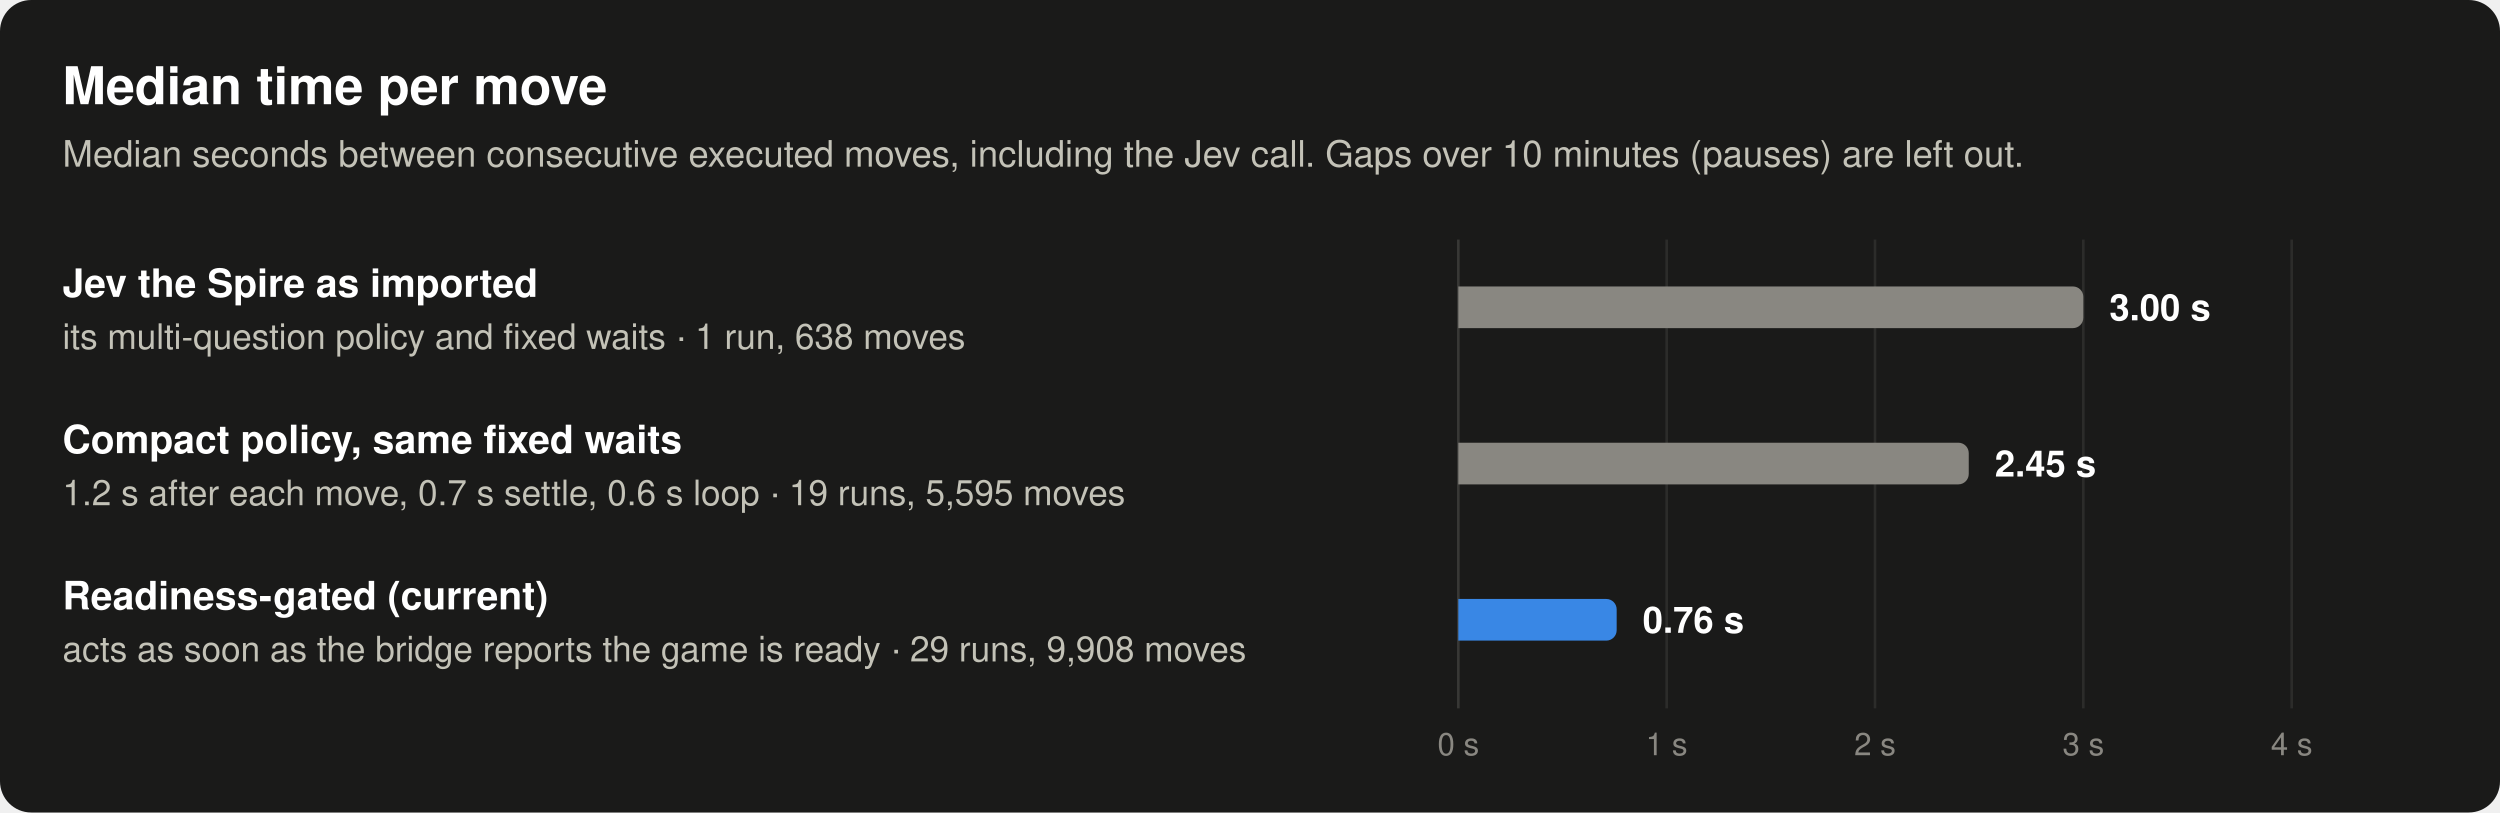
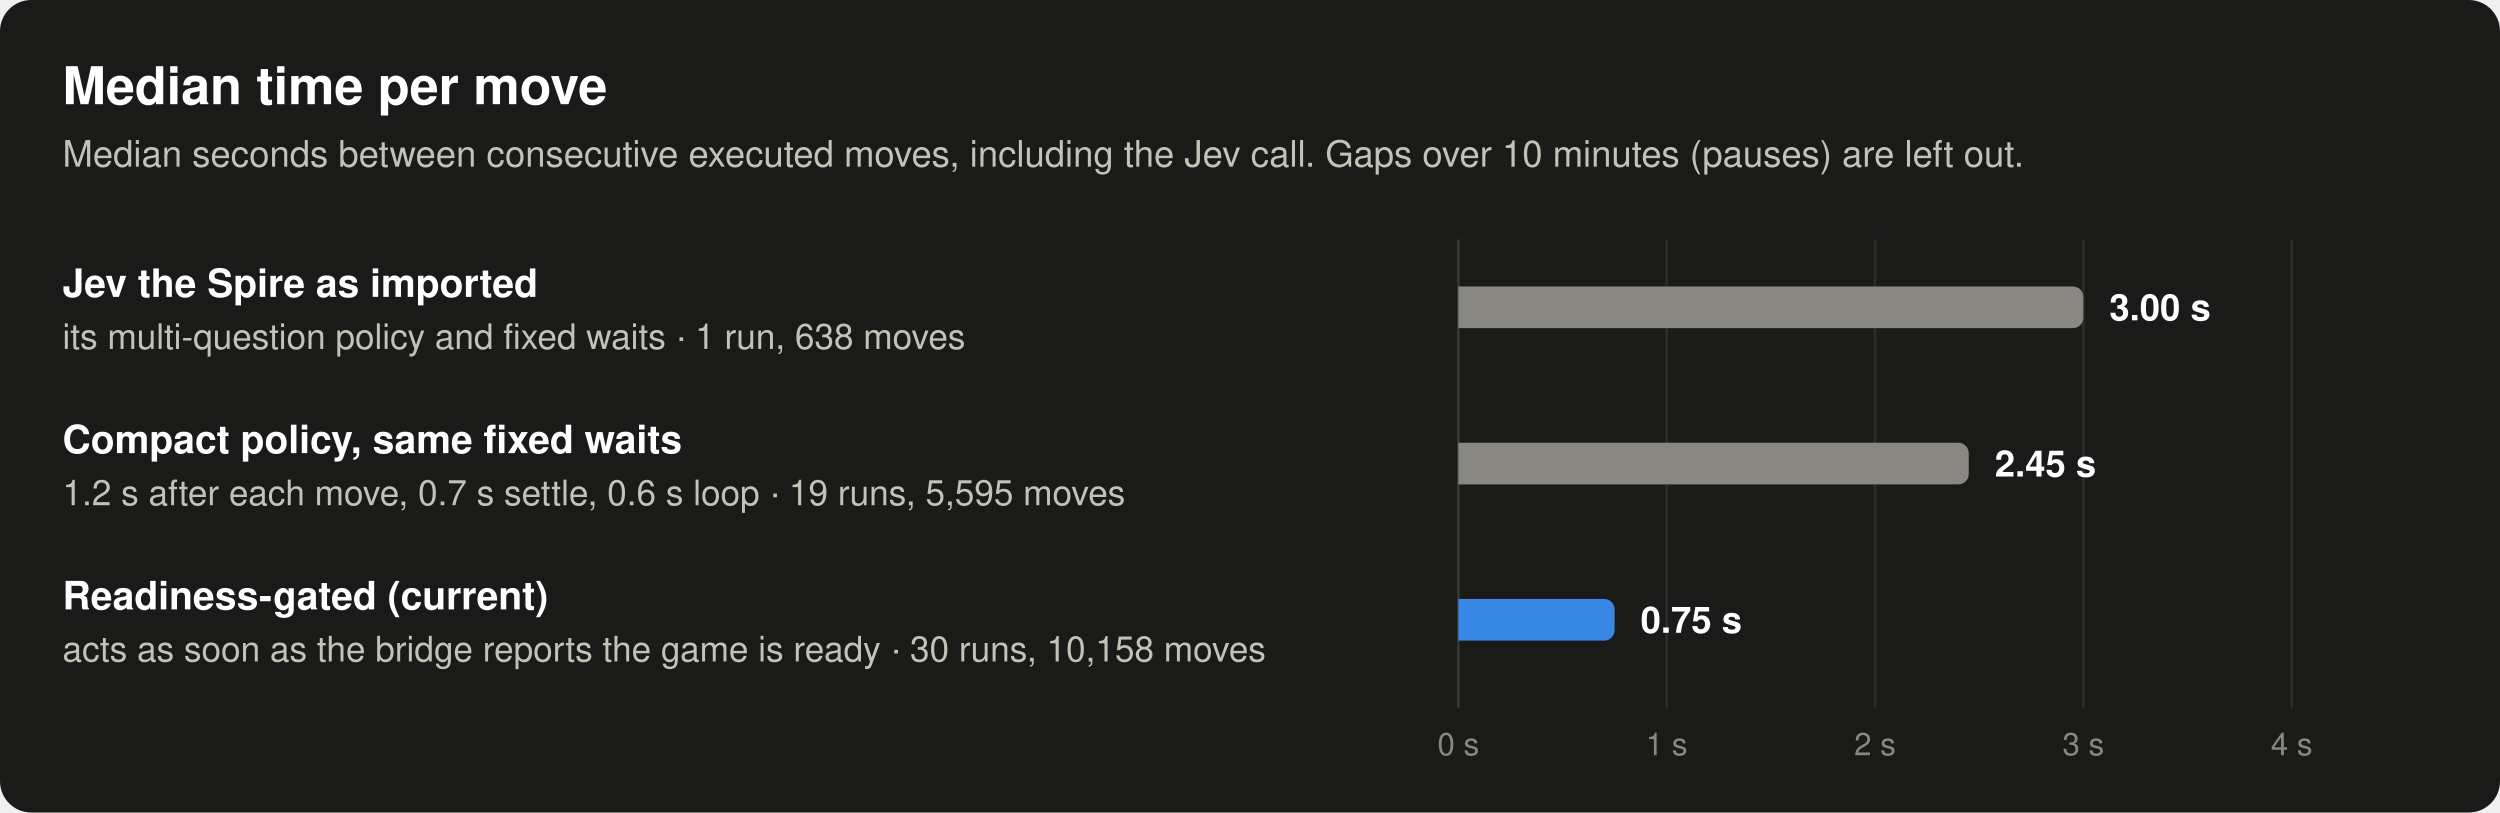
<svg xmlns="http://www.w3.org/2000/svg" width="960" height="312" viewBox="0 0 960 312" role="img" aria-labelledby="t d" font-family="system-ui, -apple-system, 'Segoe UI', Helvetica, Arial, sans-serif">
  <rect width="960" height="312" rx="12" fill="#1a1a19" />
  <text x="24" y="40" font-size="20" font-weight="600" fill="#ffffff" text-anchor="start">Median time per move</text>
  <text x="24" y="64" font-size="14" font-weight="400" fill="#c3c2b7" text-anchor="start">Median seconds between consecutive executed moves, including the Jev call. Gaps over 10 minutes (pauses) are left out.</text>
  <line x1="560" y1="92" x2="560" y2="272" stroke="#383835" stroke-width="1" />
  <line x1="640" y1="92" x2="640" y2="272" stroke="#2c2c2a" stroke-width="1" />
  <line x1="720" y1="92" x2="720" y2="272" stroke="#2c2c2a" stroke-width="1" />
  <line x1="800" y1="92" x2="800" y2="272" stroke="#2c2c2a" stroke-width="1" />
  <line x1="880" y1="92" x2="880" y2="272" stroke="#2c2c2a" stroke-width="1" />
  <text x="24" y="114" font-size="15" font-weight="600" fill="#ffffff" text-anchor="start">Jev the Spire as imported</text>
  <text x="24" y="134" font-size="13.5" font-weight="400" fill="#c3c2b7" text-anchor="start">its multi-question policy and fixed waits · 1 run, 638 moves</text>
  <path d="M560,110 H796 A4,4 0 0 1 800,114 V122 A4,4 0 0 1 796,126 H560 Z" fill="#898781" fill-opacity="1" />
  <text x="810" y="123" font-size="14" font-weight="600" fill="#ffffff" text-anchor="start">3.00 s</text>
  <text x="24" y="174" font-size="15" font-weight="600" fill="#ffffff" text-anchor="start">Compact policy, same fixed waits</text>
  <text x="24" y="194" font-size="13.5" font-weight="400" fill="#c3c2b7" text-anchor="start">1.2 s after each move, 0.7 s settle, 0.6 s loop · 19 runs, 5,595 moves</text>
  <path d="M560,170 H752 A4,4 0 0 1 756,174 V182 A4,4 0 0 1 752,186 H560 Z" fill="#898781" fill-opacity="1" />
  <text x="766" y="183" font-size="14" font-weight="600" fill="#ffffff" text-anchor="start">2.45 s</text>
  <text x="24" y="234" font-size="15" font-weight="600" fill="#ffffff" text-anchor="start">Readiness-gated (current)</text>
-   <text x="24" y="254" font-size="13.5" font-weight="400" fill="#c3c2b7" text-anchor="start">acts as soon as the bridge reports the game is ready · 29 runs, 9,908 moves</text>
-   <path d="M560,230 H616.8 A4,4 0 0 1 620.8,234 V242 A4,4 0 0 1 616.8,246 H560 Z" fill="#3987e5" fill-opacity="1" />
-   <text x="630.8" y="243" font-size="14" font-weight="600" fill="#ffffff" text-anchor="start">0.76 s</text>
+   <text x="24" y="254" font-size="13.5" font-weight="400" fill="#c3c2b7" text-anchor="start">acts as soon as the bridge reports the game is ready · 30 runs, 10,158 moves</text>
+   <path d="M560,230 H616 A4,4 0 0 1 620,234 V242 A4,4 0 0 1 616,246 H560 Z" fill="#3987e5" fill-opacity="1" />
+   <text x="630" y="243" font-size="14" font-weight="600" fill="#ffffff" text-anchor="start">0.75 s</text>
  <text x="560" y="290" font-size="12" font-weight="400" fill="#898781" text-anchor="middle">0 s</text>
  <text x="640" y="290" font-size="12" font-weight="400" fill="#898781" text-anchor="middle">1 s</text>
  <text x="720" y="290" font-size="12" font-weight="400" fill="#898781" text-anchor="middle">2 s</text>
  <text x="800" y="290" font-size="12" font-weight="400" fill="#898781" text-anchor="middle">3 s</text>
  <text x="880" y="290" font-size="12" font-weight="400" fill="#898781" text-anchor="middle">4 s</text>
</svg>
